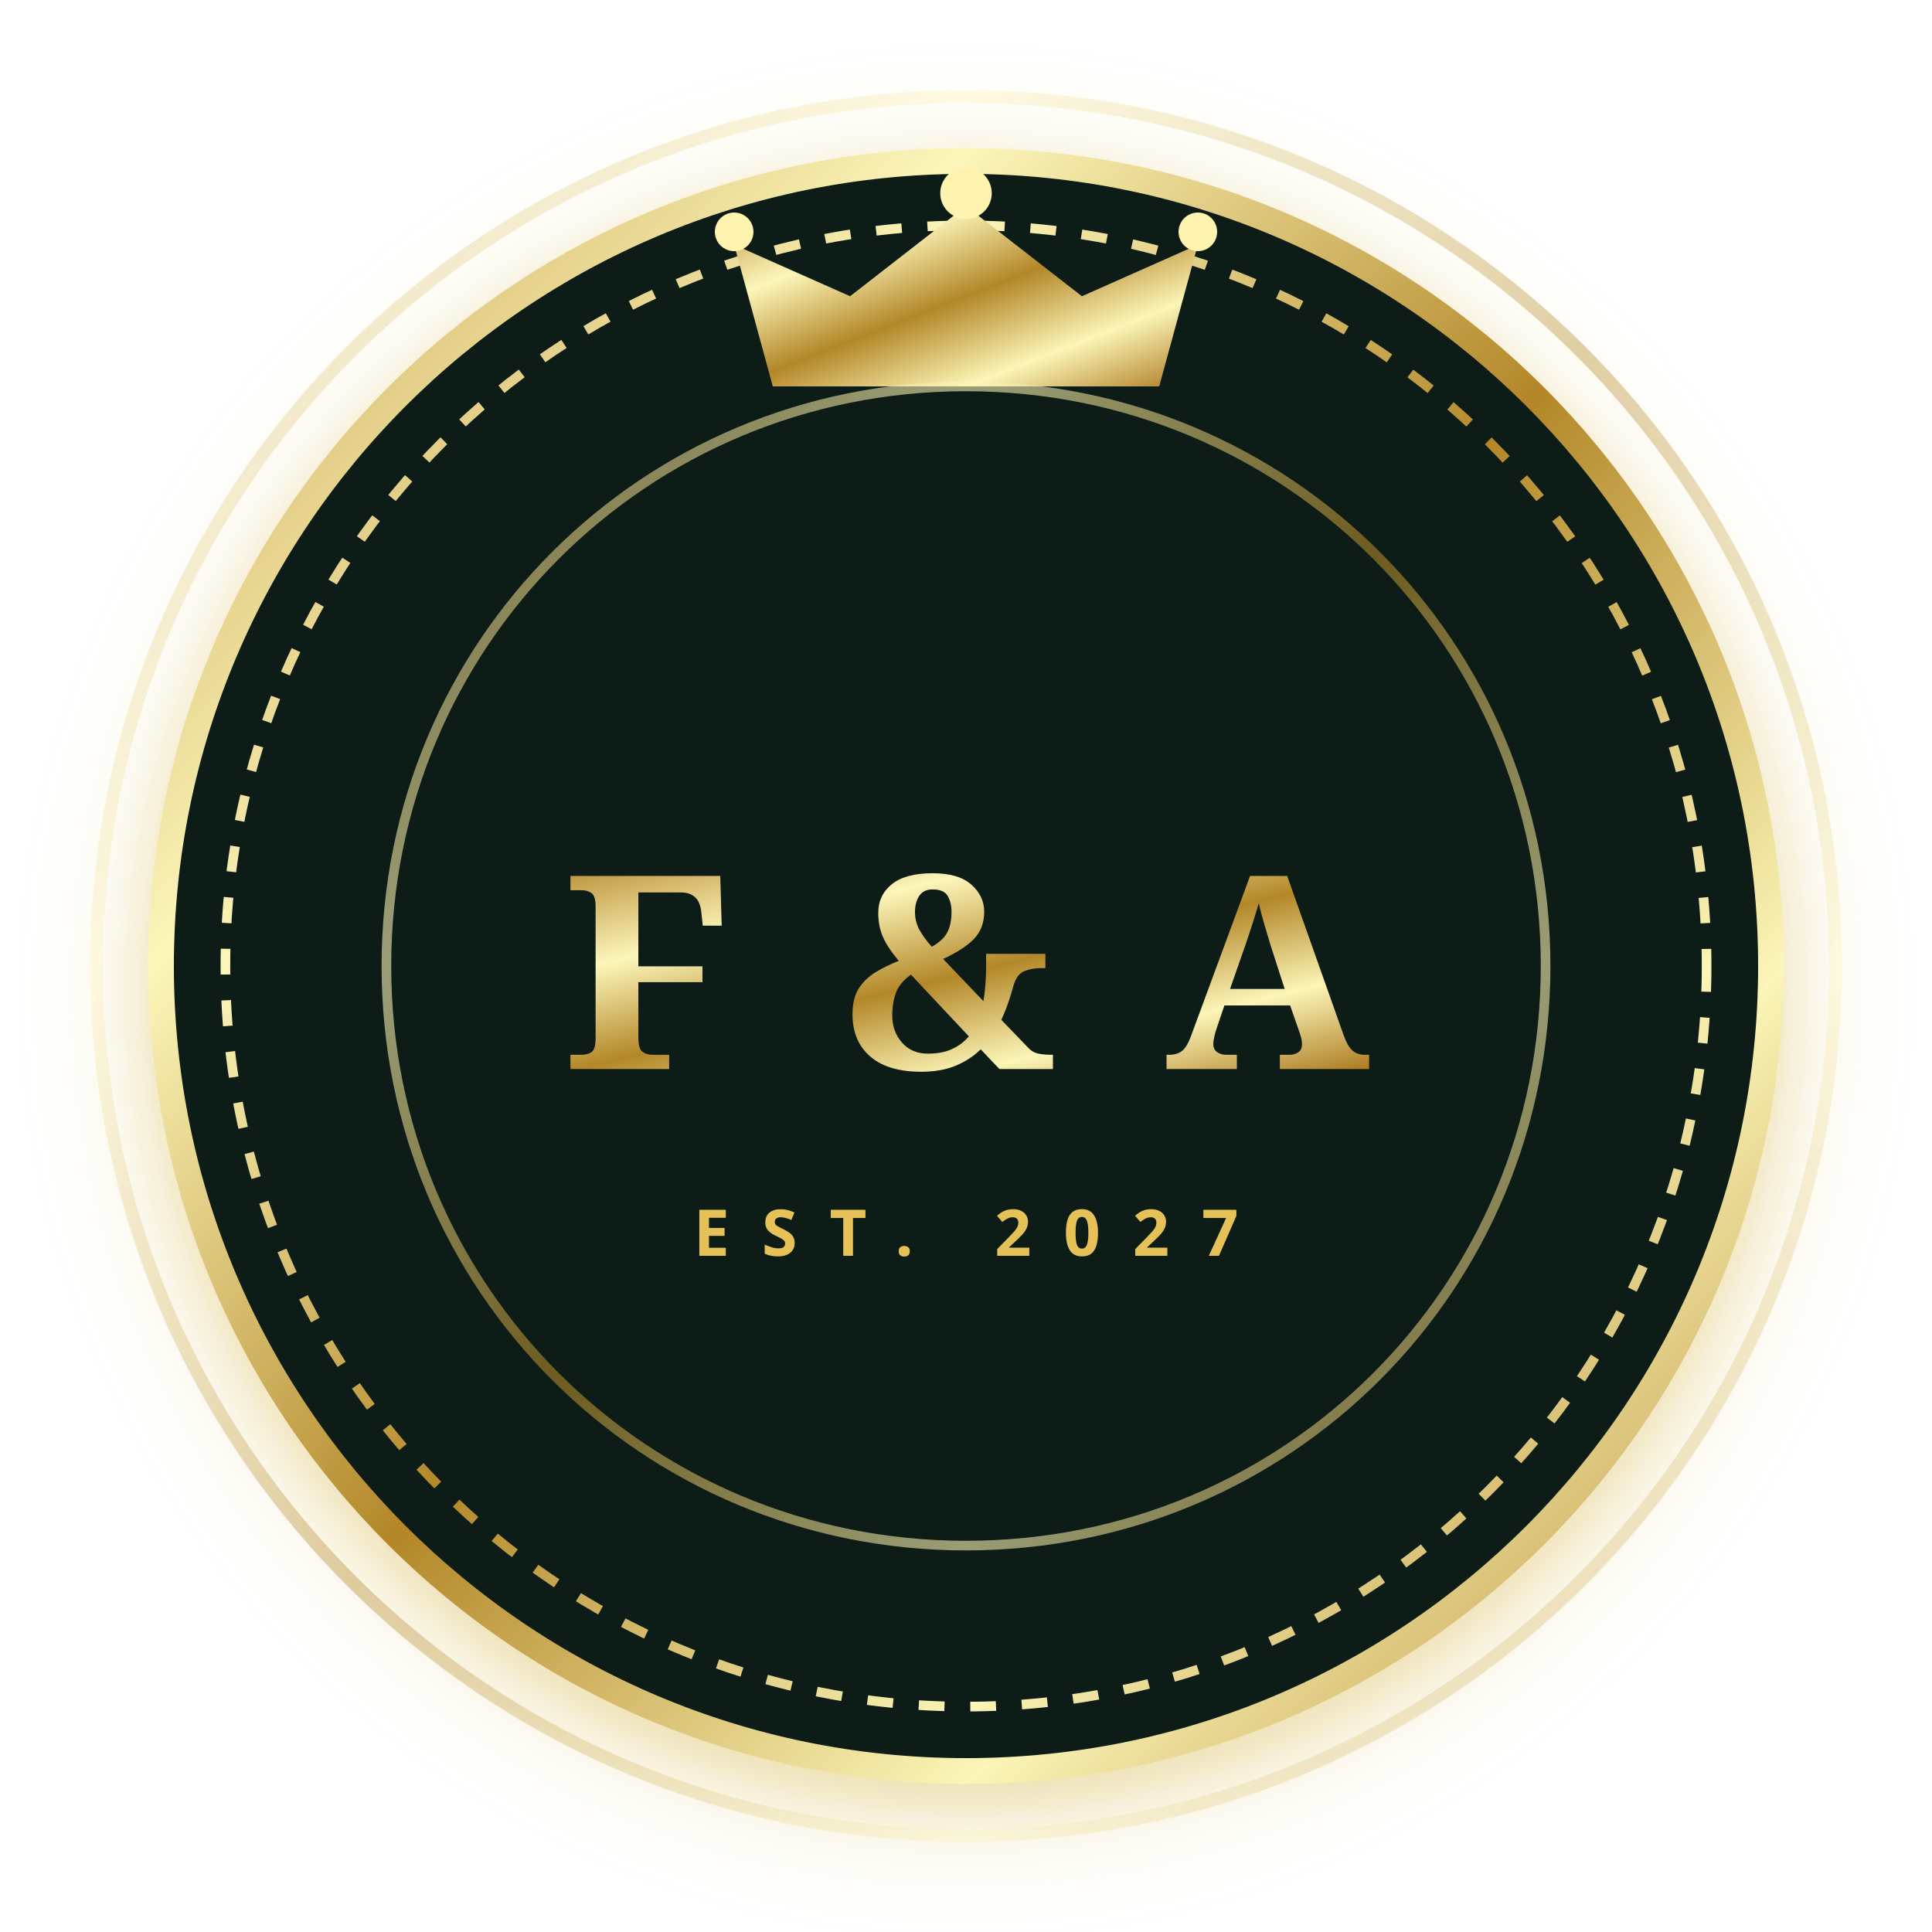
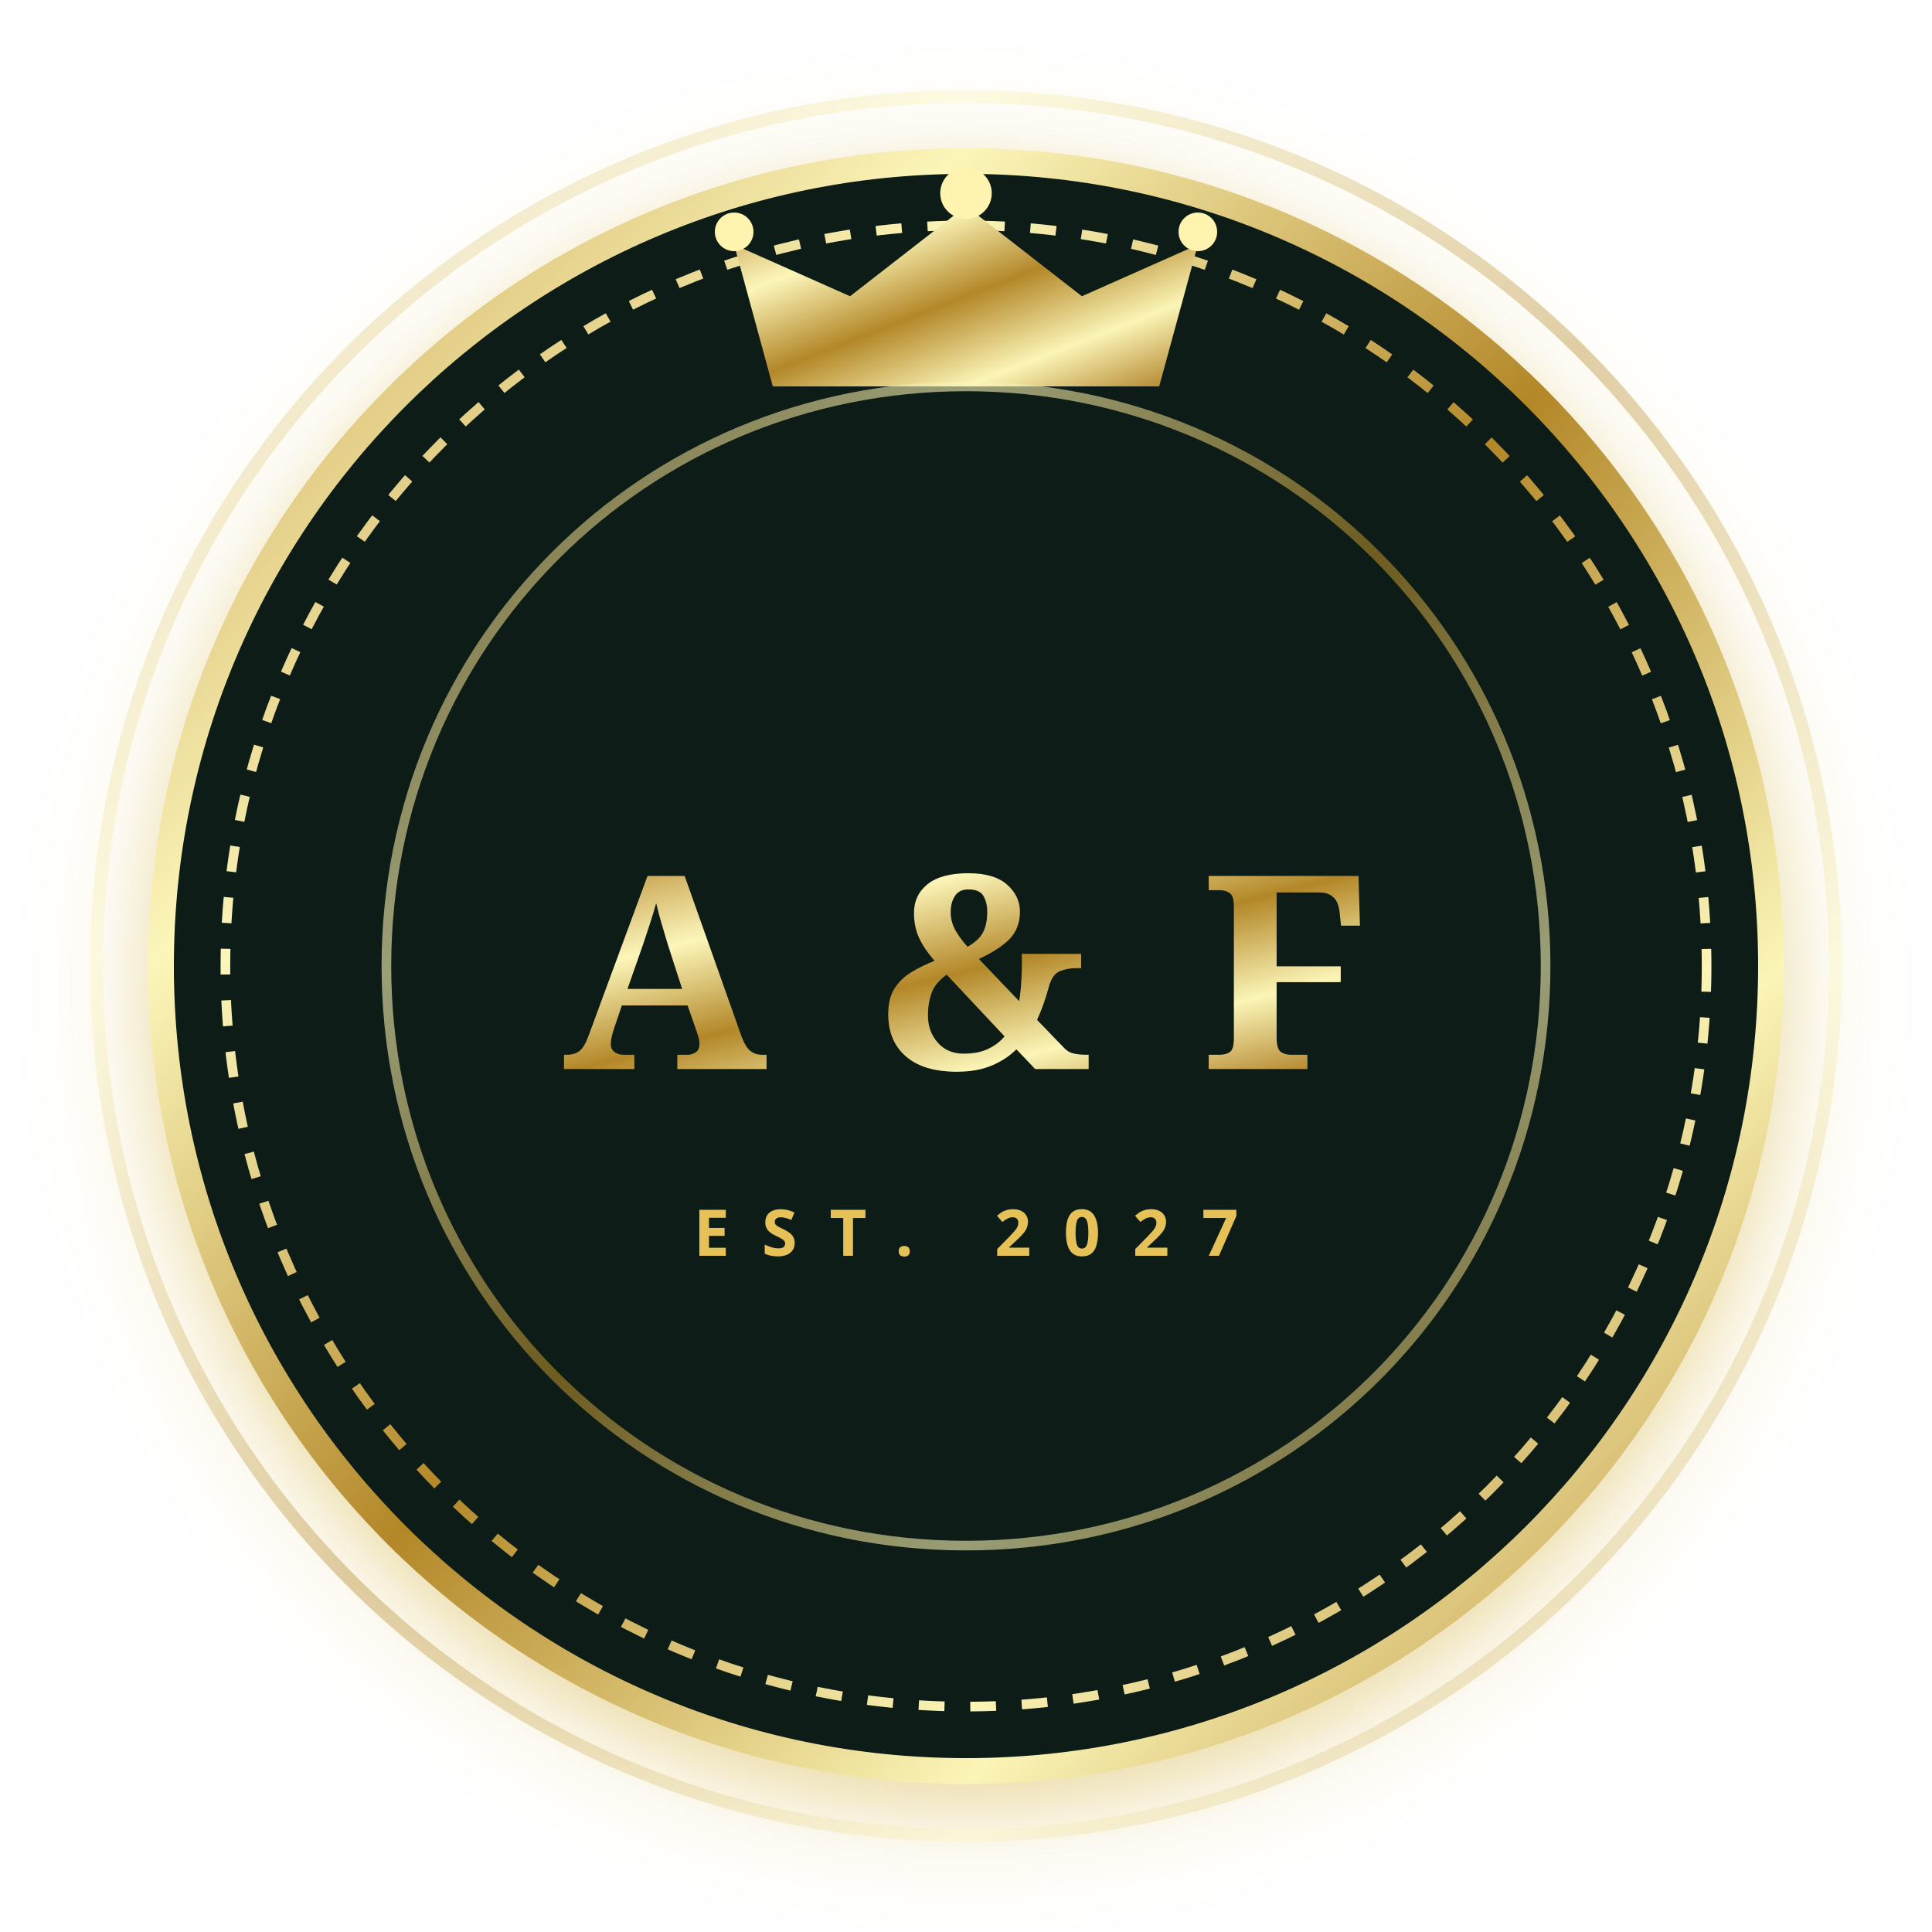
<svg xmlns="http://www.w3.org/2000/svg" viewBox="0 0 300 300" fill="none">
  <defs>
    <linearGradient id="crestGold" x1="0%" y1="0%" x2="100%" y2="100%">
      <stop offset="0%" stop-color="#BF953F" />
      <stop offset="25%" stop-color="#FCF6BA" />
      <stop offset="50%" stop-color="#B38728" />
      <stop offset="75%" stop-color="#FBF5B7" />
      <stop offset="100%" stop-color="#AA771C" />
    </linearGradient>
    <filter id="crestGlow" x="-30%" y="-30%" width="160%" height="160%">
      <feDropShadow dx="0" dy="4" stdDeviation="6" flood-color="#D4AF37" flood-opacity="0.45" />
    </filter>
  </defs>
  <g filter="url(#crestGlow)">
    <circle cx="150" cy="150" r="135" stroke="url(#crestGold)" stroke-width="2" fill="none" opacity="0.4" />
    <circle cx="150" cy="150" r="125" stroke="url(#crestGold)" stroke-width="4" fill="#081C15" />
    <circle cx="150" cy="150" r="115" stroke="url(#crestGold)" stroke-width="1.5" stroke-dasharray="4,4" fill="none" />
    <g transform="translate(150, 48)">
      <path d="M-30,12 L-36,-10 L-18,-2 L0,-16 L18,-2 L36,-10 L30,12 Z" fill="url(#crestGold)" />
      <circle cx="-36" cy="-12" r="3" fill="#FFF3B0" />
      <circle cx="0" cy="-18" r="4" fill="#FFF3B0" />
      <circle cx="36" cy="-12" r="3" fill="#FFF3B0" />
    </g>
    <path d="M 60,150 C 60,100 100,60 150,60 C 200,60 240,100 240,150 C 240,200 200,240 150,240 C 100,240 60,200 60,150 Z" stroke="url(#crestGold)" stroke-width="1.5" opacity="0.6" />
-     <text x="150" y="166" font-family="'Cinzel', 'Playfair Display', Georgia, serif" font-size="42" font-weight="700" fill="url(#crestGold)" text-anchor="middle" letter-spacing="3">F &amp; A</text>
+     <text x="150" y="166" font-family="'Cinzel', 'Playfair Display', Georgia, serif" font-size="42" font-weight="700" fill="url(#crestGold)" text-anchor="middle" letter-spacing="3">A &amp; F</text>
    <text x="150" y="195" font-family="'Montserrat', sans-serif" font-size="10" font-weight="600" fill="#E5C158" text-anchor="middle" letter-spacing="5">EST. 2027</text>
  </g>
</svg>
